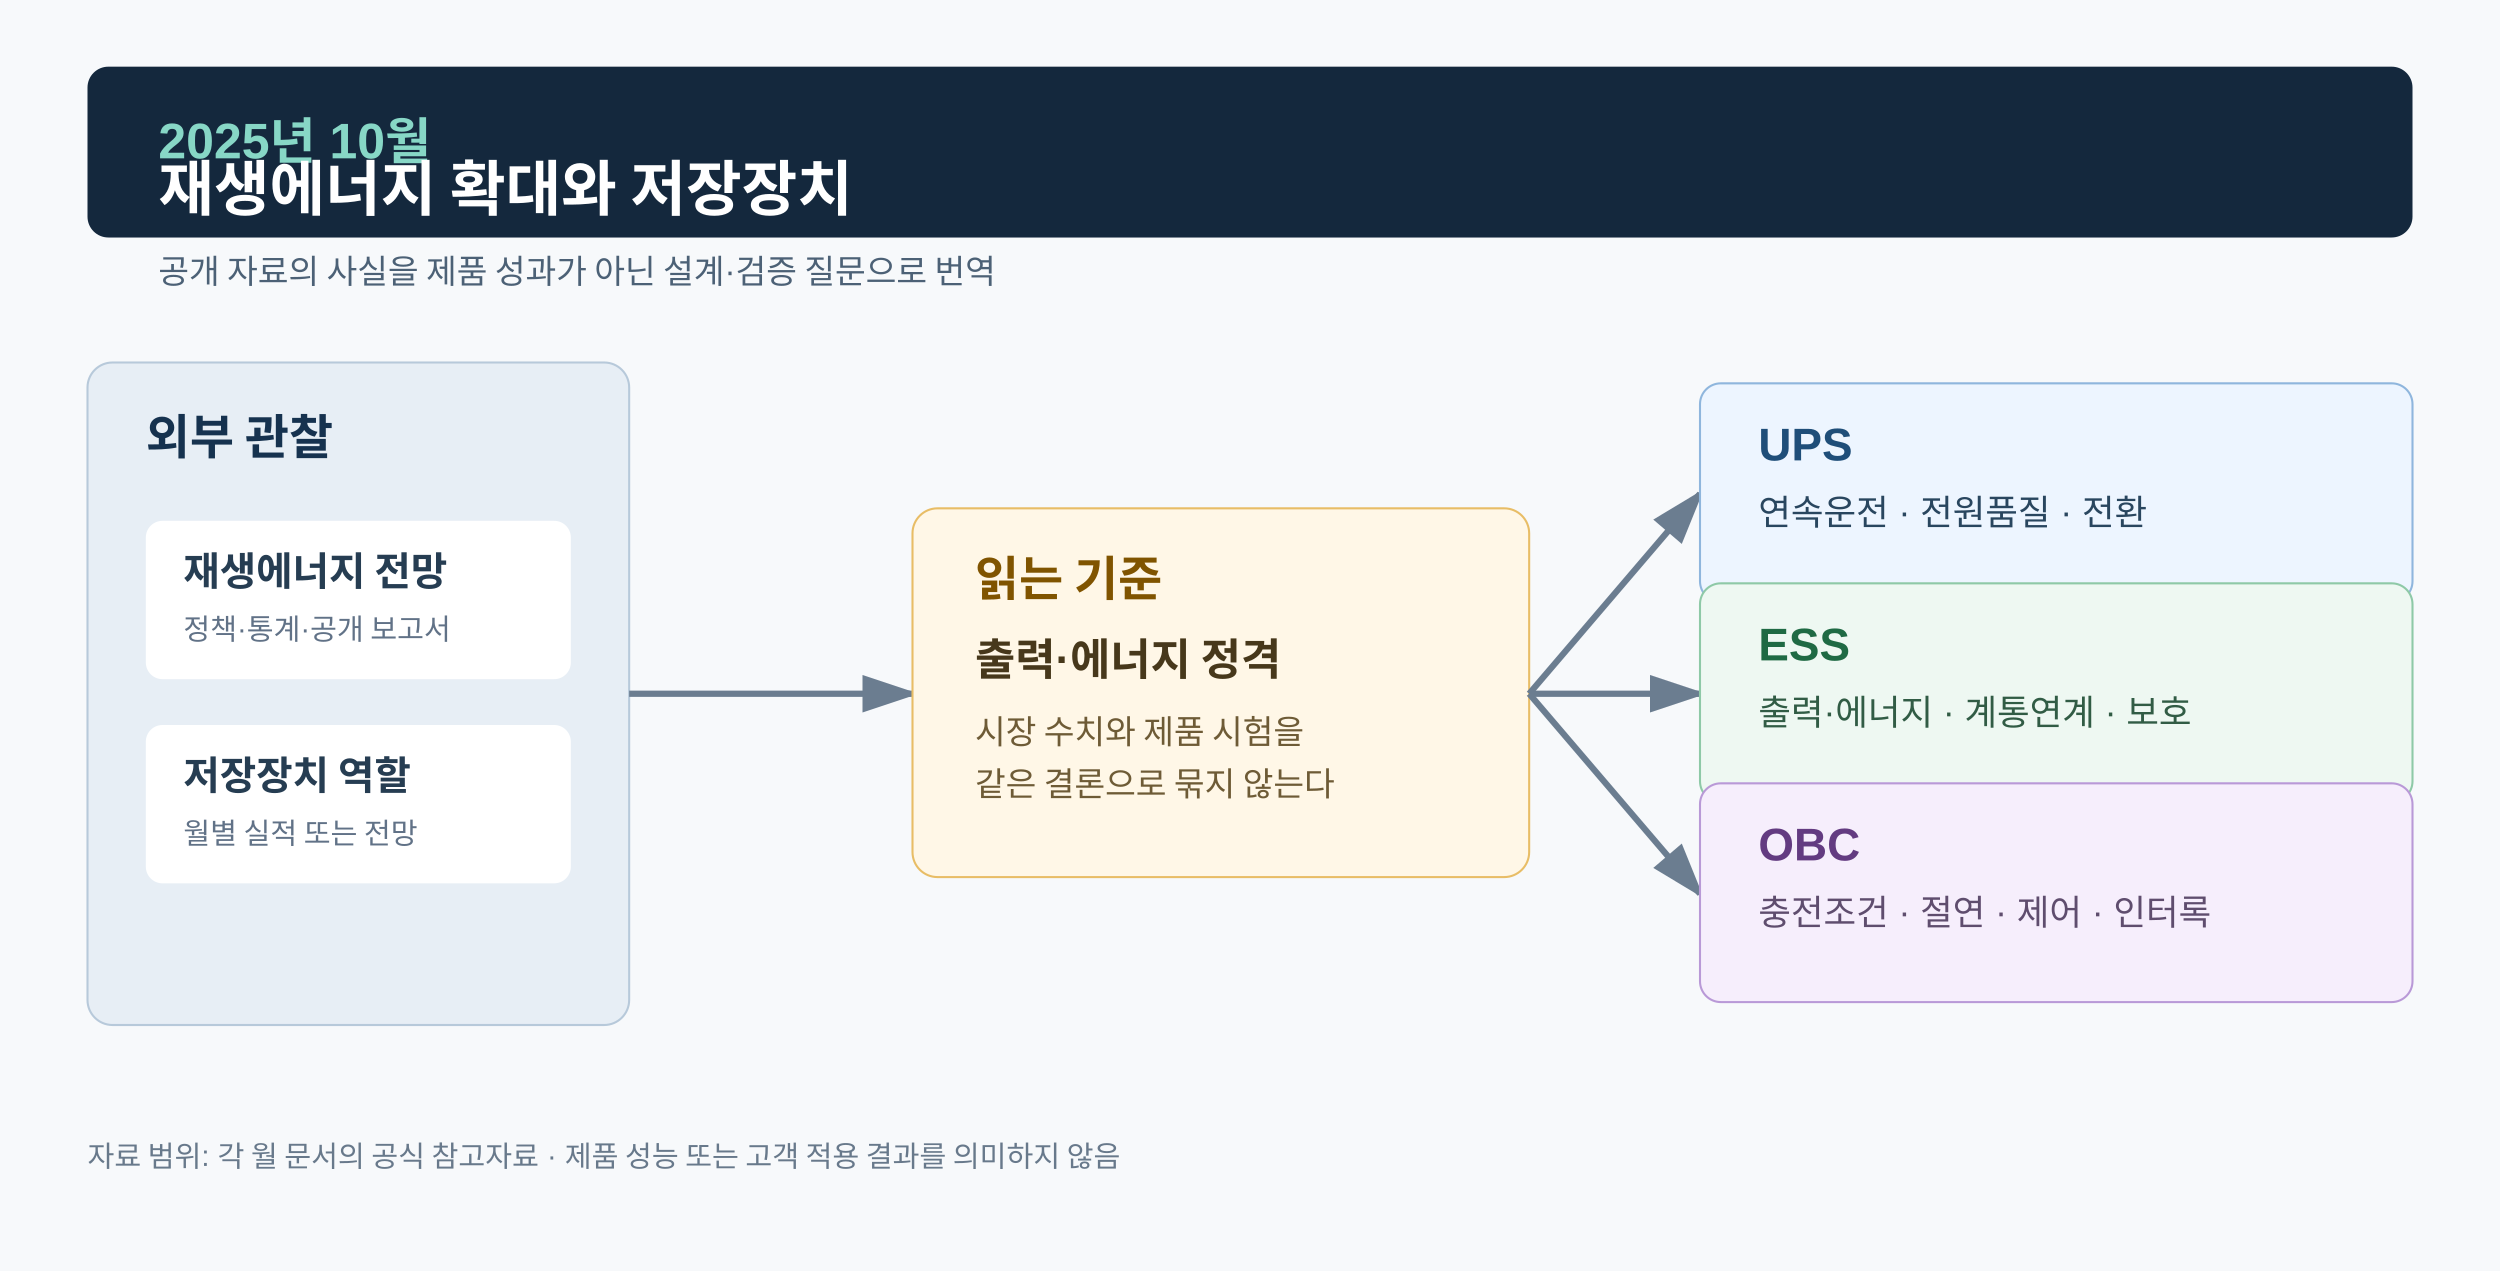
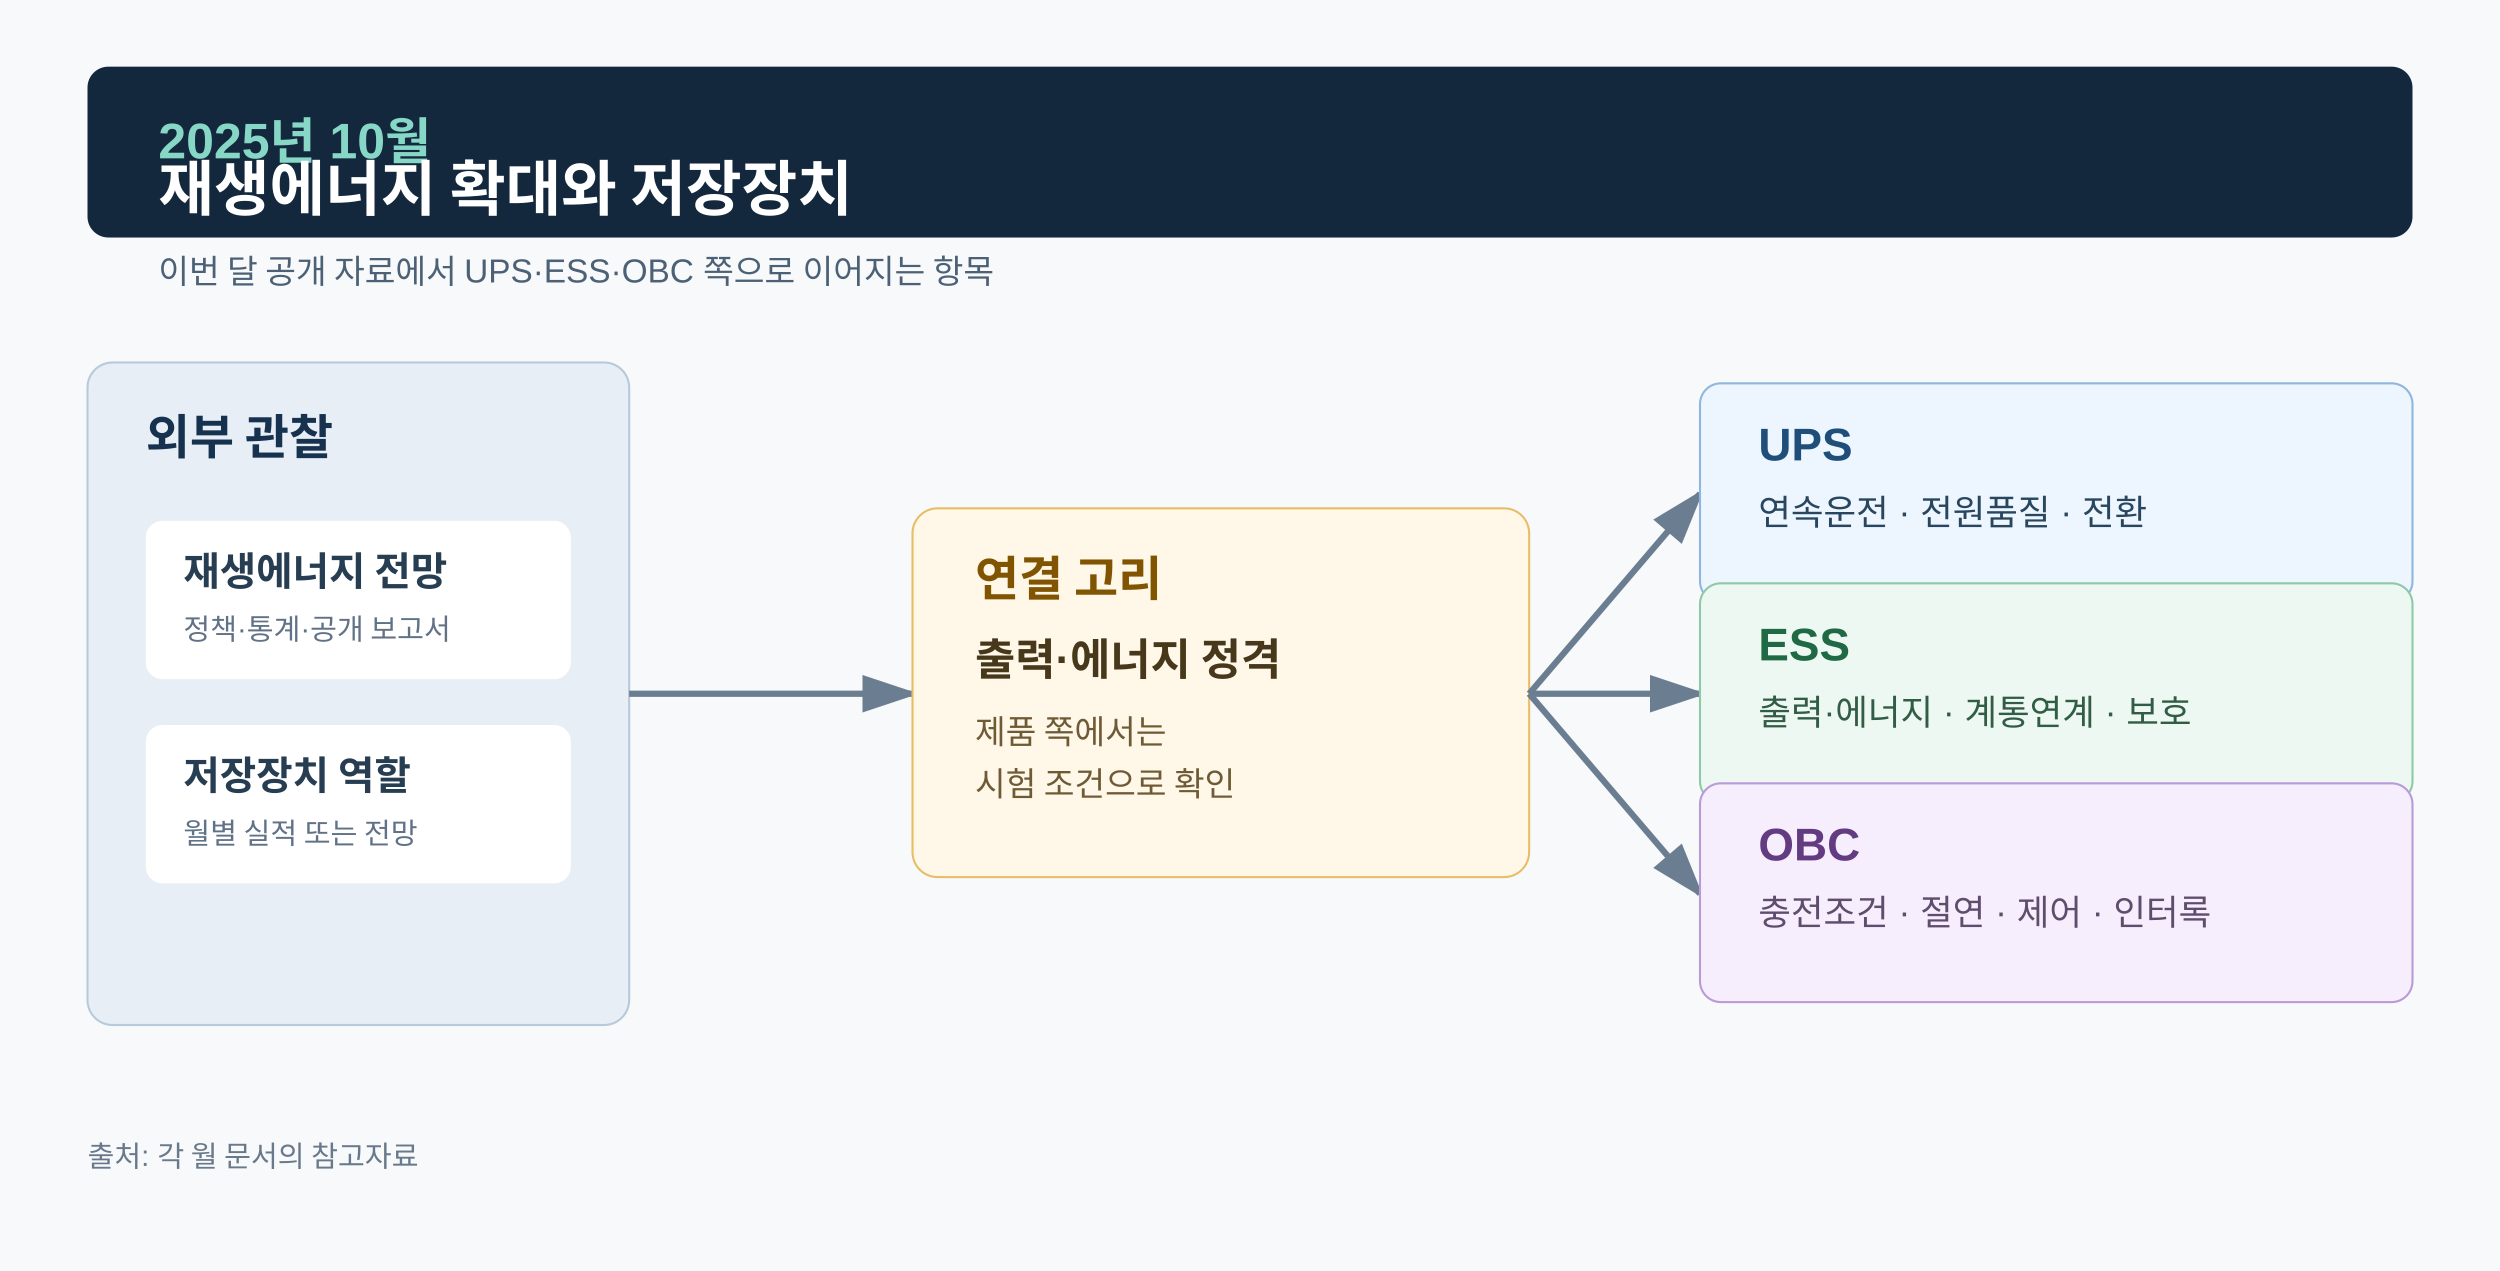
<svg xmlns="http://www.w3.org/2000/svg" width="1200" height="610" viewBox="0 0 1200 610" role="img" aria-labelledby="title desc">
  <defs>
    <marker id="arrow" markerWidth="10" markerHeight="10" refX="8" refY="3" orient="auto">
      <path d="M0,0 L0,6 L9,3 z" fill="#6b7d90" />
    </marker>
  </defs>
  <rect width="1200" height="610" fill="#f7f9fb" />
  <rect x="42" y="32" width="1116" height="82" rx="10" fill="#14283d" />
  <text x="76" y="76" fill="#87d7c6" font-family="Arial, sans-serif" font-size="24" font-weight="700">2025년 10월</text>
  <text x="76" y="101" fill="#ffffff" font-family="Arial, sans-serif" font-size="29" font-weight="700">재생에너지 확대와 저장장치</text>
-   <text x="76" y="136" fill="#4c6176" font-family="Arial, sans-serif" font-size="16">공개 자료의 사실을 제품 성과가 아닌 설계·검증 질문으로 번역</text>
+   <text x="76" y="136" fill="#4c6176" font-family="Arial, sans-serif" font-size="16">이번 달 공개 자료에서 UPS·ESS·OBC 쪽으로 이어지는 항목</text>
  <rect x="42" y="174" width="260" height="318" rx="12" fill="#e7eef5" stroke="#b7c9da" />
  <text x="70" y="218" fill="#16324f" font-family="Arial, sans-serif" font-size="23" font-weight="700">외부 관찰</text>
  <rect x="70" y="250" width="204" height="76" rx="8" fill="#ffffff" />
  <text x="88" y="281" fill="#263d52" font-family="Arial, sans-serif" font-size="19" font-weight="700">재생에너지 전망</text>
  <text x="88" y="307" fill="#617287" font-family="Arial, sans-serif" font-size="14">정책·통계·공개 보고서</text>
  <rect x="70" y="348" width="204" height="76" rx="8" fill="#ffffff" />
  <text x="88" y="379" fill="#263d52" font-family="Arial, sans-serif" font-size="19" font-weight="700">저장장치 역할</text>
  <text x="88" y="405" fill="#617287" font-family="Arial, sans-serif" font-size="14">월별 실적 또는 전망</text>
  <path d="M302 333 L438 333" fill="none" stroke="#6b7d90" stroke-width="3" marker-end="url(#arrow)" />
  <rect x="438" y="244" width="296" height="177" rx="12" fill="#fff7e7" stroke="#e8bd66" />
-   <text x="468" y="286" fill="#805400" font-family="Arial, sans-serif" font-size="23" font-weight="700">읽는 기준</text>
+   <text x="468" y="286" fill="#805400" font-family="Arial, sans-serif" font-size="23" font-weight="700">연결 고리</text>
  <text x="468" y="324" fill="#47381b" font-family="Arial, sans-serif" font-size="21" font-weight="700">출력·에너지 정격</text>
-   <text x="468" y="357" fill="#6e5b36" font-family="Arial, sans-serif" font-size="16">시장 수치와 제품 시험을</text>
-   <text x="468" y="382" fill="#6e5b36" font-family="Arial, sans-serif" font-size="16">같은 결론으로 묶지 않는다</text>
+   <text x="468" y="357" fill="#6e5b36" font-family="Arial, sans-serif" font-size="16">제품 쪽에서는</text>
+   <text x="468" y="382" fill="#6e5b36" font-family="Arial, sans-serif" font-size="16">시험 조건으로 확인</text>
  <path d="M734 333 L816 237" fill="none" stroke="#6b7d90" stroke-width="3" marker-end="url(#arrow)" />
  <path d="M734 333 L816 333" fill="none" stroke="#6b7d90" stroke-width="3" marker-end="url(#arrow)" />
  <path d="M734 333 L816 429" fill="none" stroke="#6b7d90" stroke-width="3" marker-end="url(#arrow)" />
  <rect x="816" y="184" width="342" height="105" rx="10" fill="#edf5ff" stroke="#8fb6dd" />
  <text x="844" y="221" fill="#1f4e79" font-family="Arial, sans-serif" font-size="22" font-weight="700">UPS</text>
  <text x="844" y="252" fill="#29465f" font-family="Arial, sans-serif" font-size="17">연속운전 · 전원품질 · 전환</text>
  <rect x="816" y="280" width="342" height="105" rx="10" fill="#eef8f2" stroke="#8ec9a7" />
  <text x="844" y="317" fill="#1f6a44" font-family="Arial, sans-serif" font-size="22" font-weight="700">ESS</text>
  <text x="844" y="348" fill="#315c45" font-family="Arial, sans-serif" font-size="17">출력·에너지 · 계통연계 · 보호</text>
  <rect x="816" y="376" width="342" height="105" rx="10" fill="#f6eefc" stroke="#b999d7" />
  <text x="844" y="413" fill="#633b81" font-family="Arial, sans-serif" font-size="22" font-weight="700">OBC</text>
  <text x="844" y="444" fill="#5f4d6e" font-family="Arial, sans-serif" font-size="17">충전조건 · 절연 · 제어 · 인터록</text>
-   <text x="42" y="560" fill="#68798b" font-family="Arial, sans-serif" font-size="14">자료 범위: 각 월 문서의 공식 참고자료 · 제품 성능 또는 고객 적용 결과를 의미하지 않음</text>
+   <text x="42" y="560" fill="#68798b" font-family="Arial, sans-serif" font-size="14">출처: 각 월 문서의 참고자료</text>
</svg>
